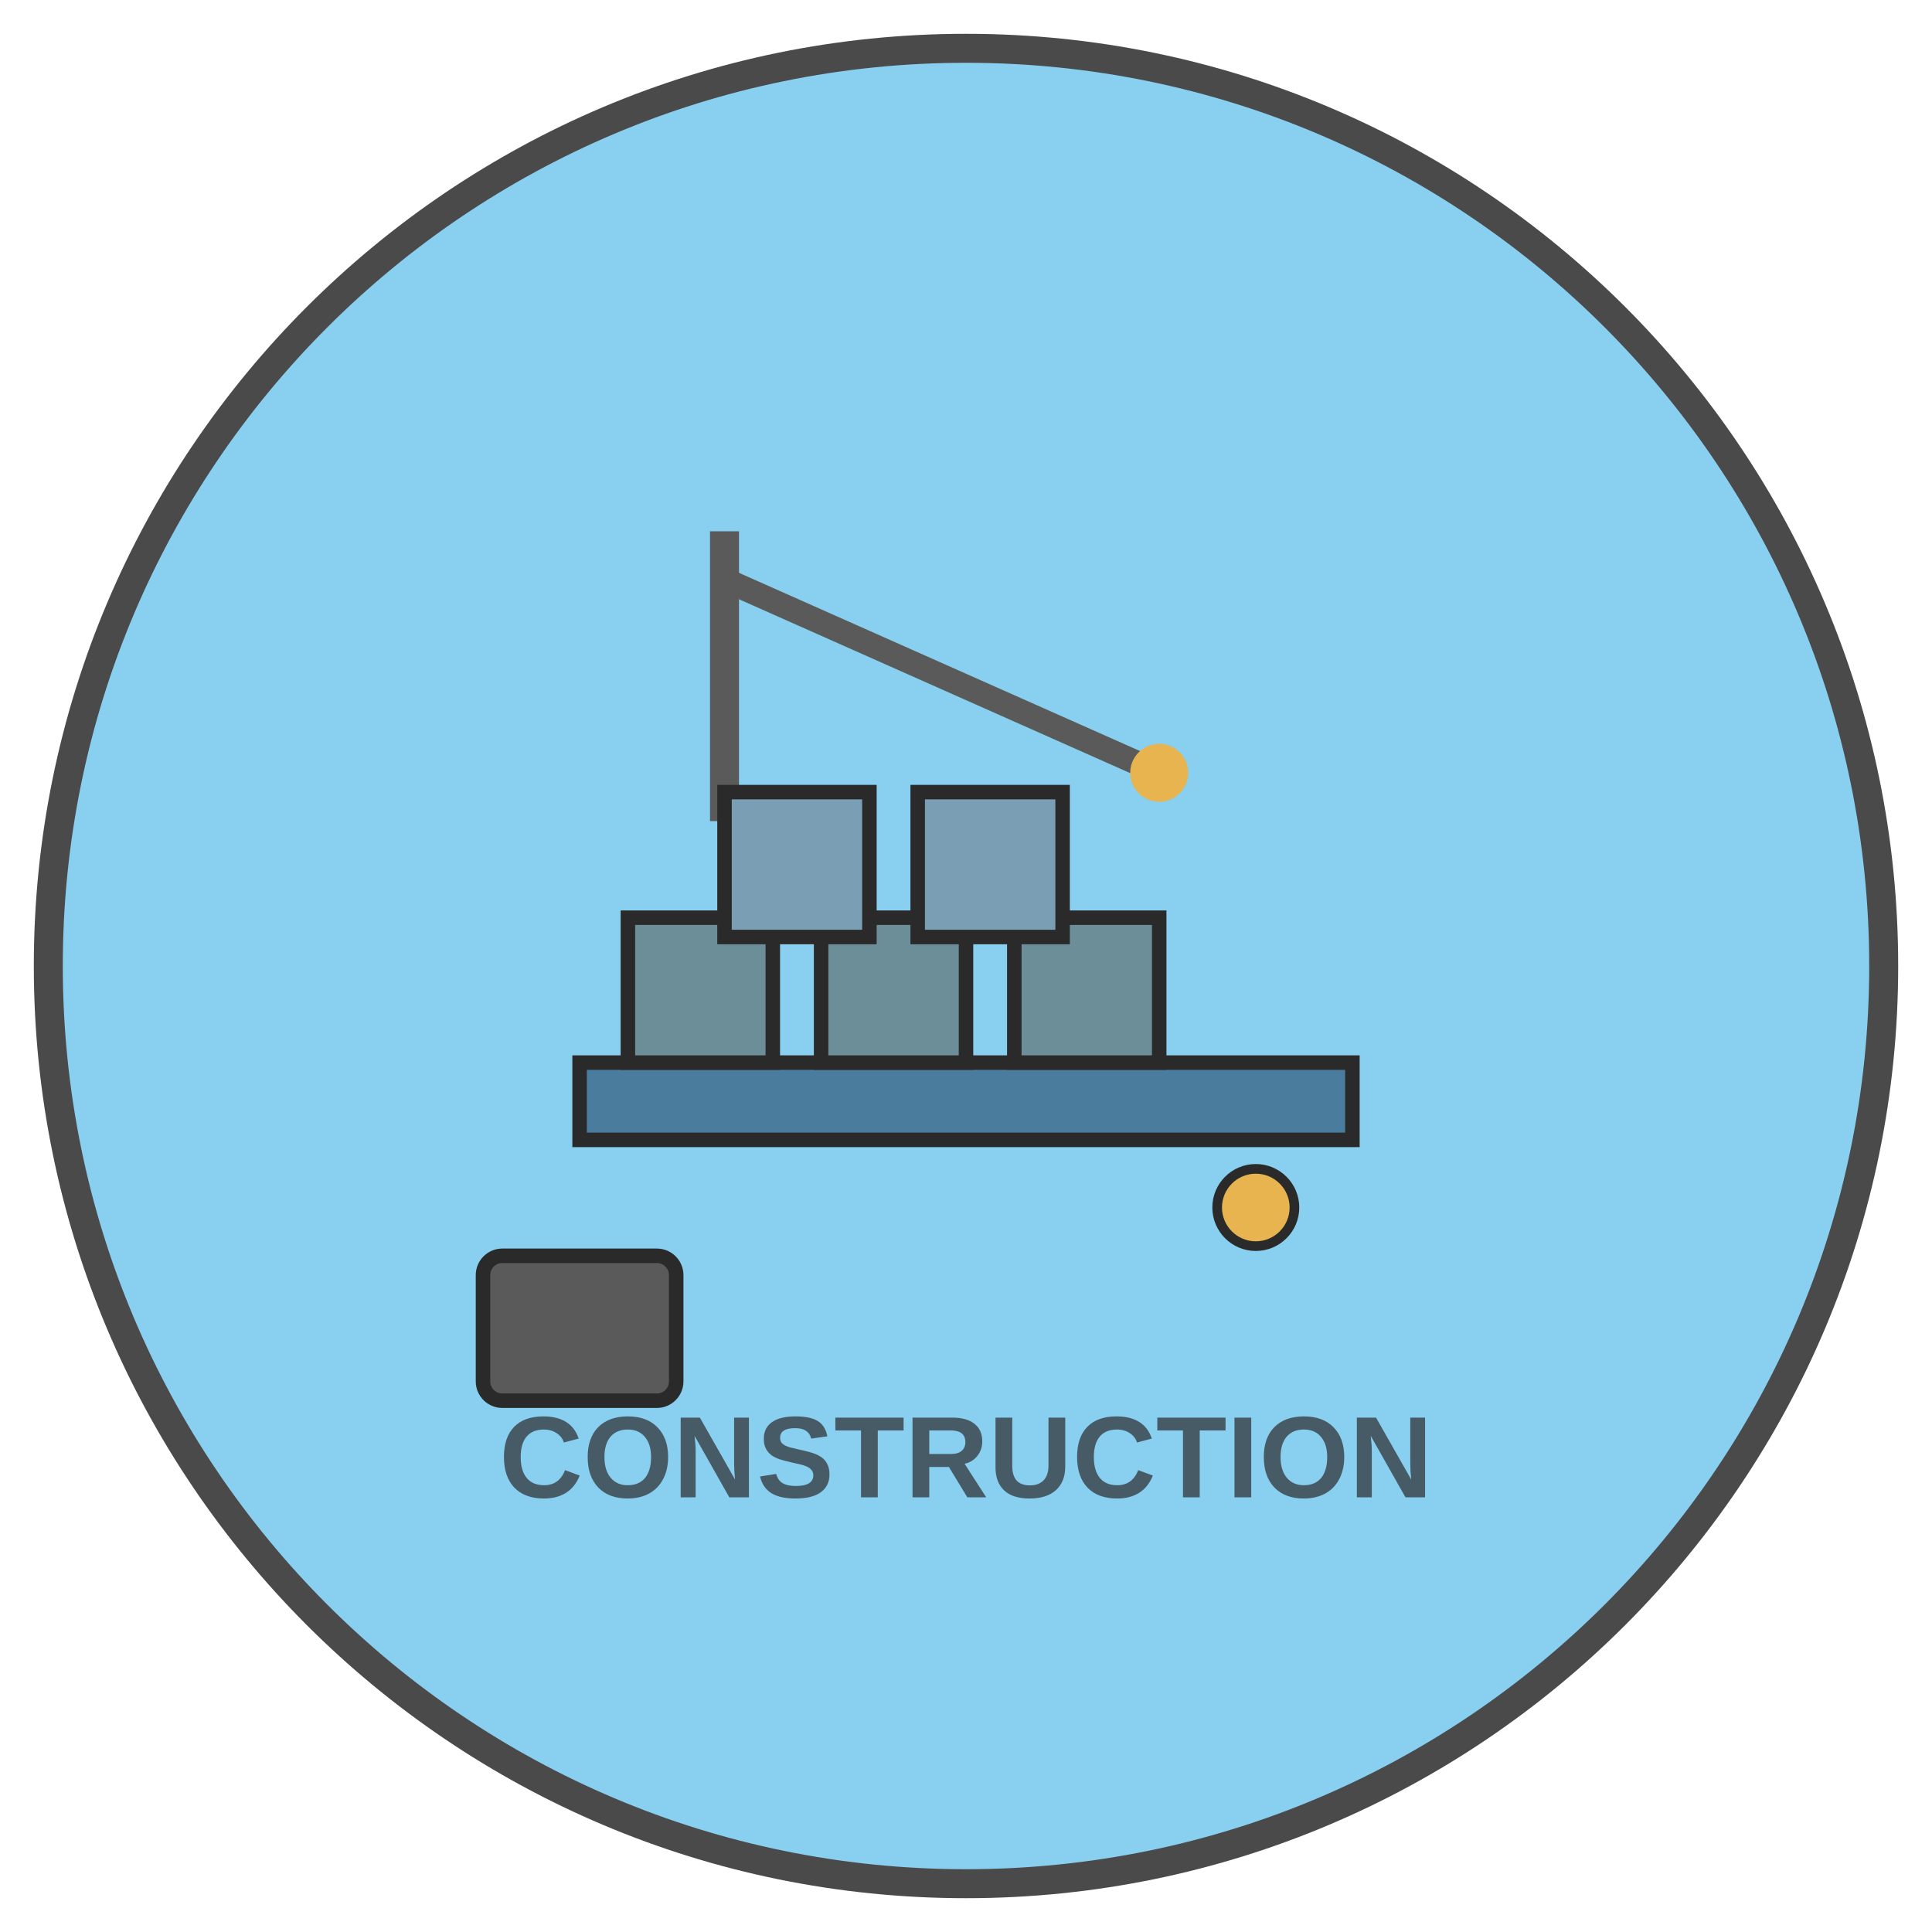
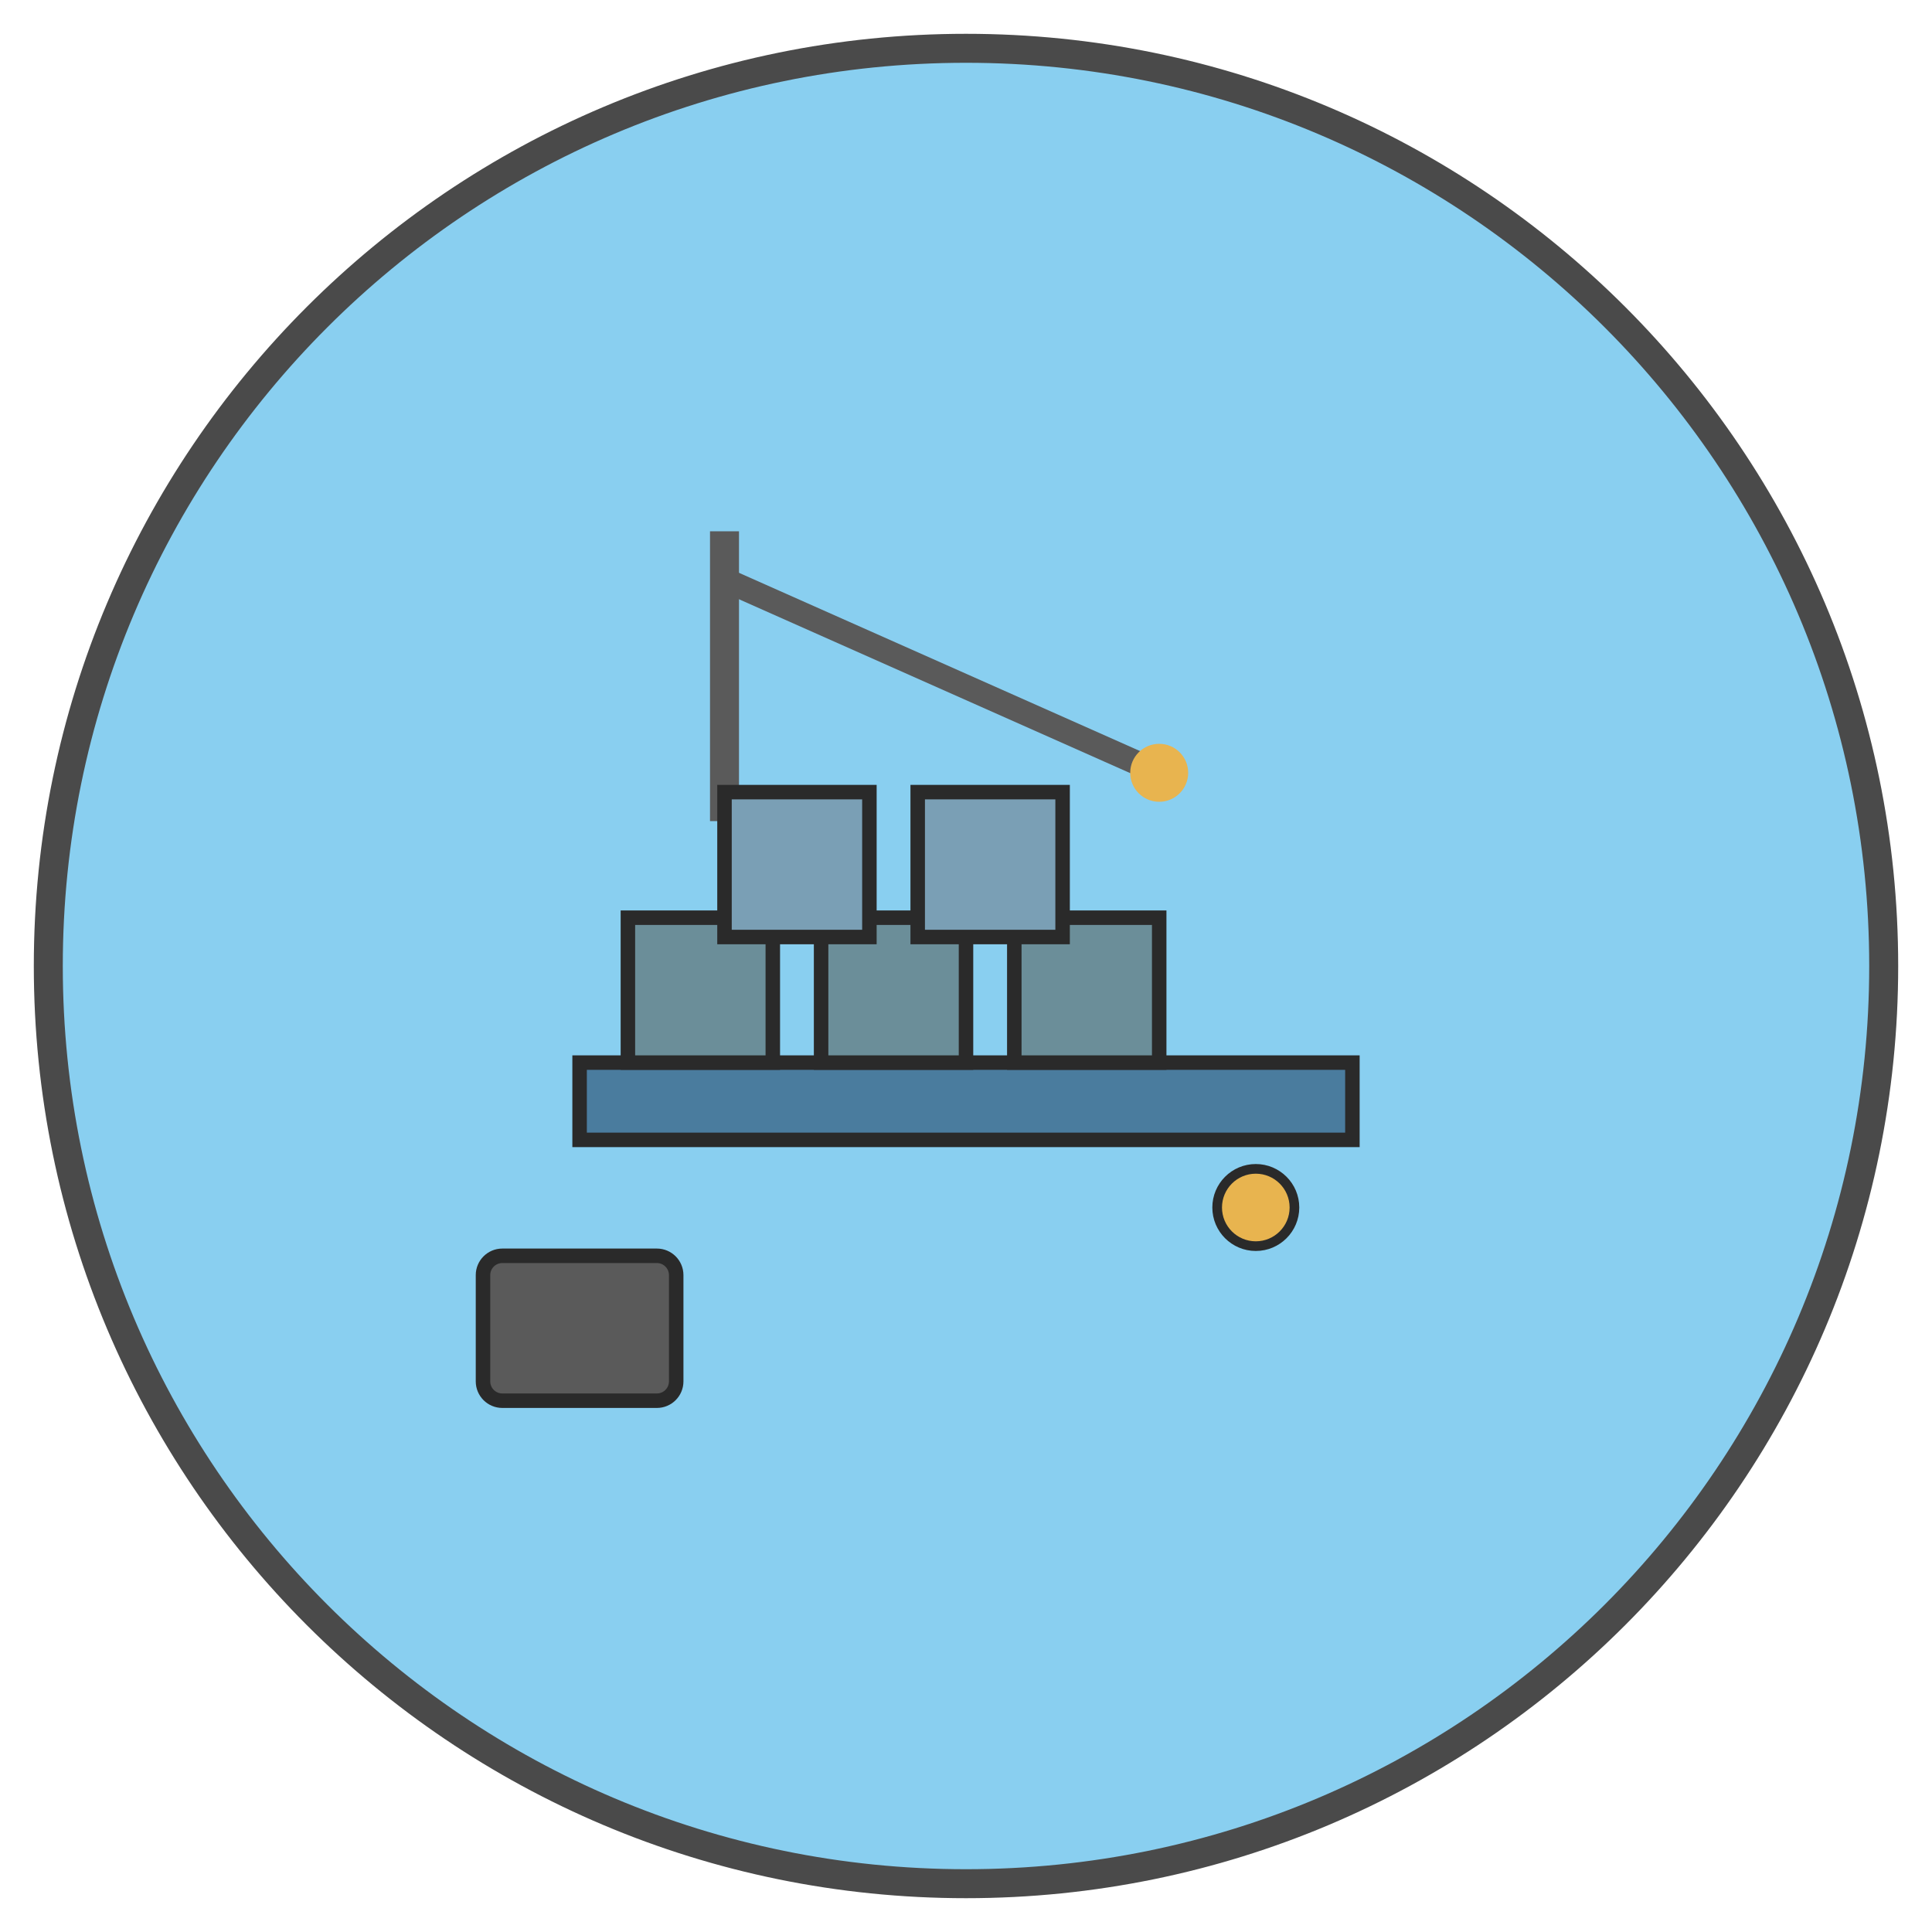
<svg xmlns="http://www.w3.org/2000/svg" viewBox="0 0 200 200">
  <circle cx="100" cy="100" r="95" fill="#89CFF0" stroke="#4A4A4A" stroke-width="3" />
  <line x1="75" y1="55" x2="75" y2="85" stroke="#5A5A5A" stroke-width="3" />
  <line x1="75" y1="60" x2="120" y2="80" stroke="#5A5A5A" stroke-width="2.5" />
  <circle cx="120" cy="80" r="3" fill="#E8B44F" />
  <rect x="60" y="110" width="80" height="8" fill="#4A7C9E" stroke="#2A2A2A" stroke-width="1.5" />
  <g stroke="#2A2A2A" stroke-width="1.5">
    <rect x="65" y="95" width="15" height="15" fill="#6B8E99" />
    <rect x="85" y="95" width="15" height="15" fill="#6B8E99" />
    <rect x="105" y="95" width="15" height="15" fill="#6B8E99" />
    <rect x="75" y="82" width="15" height="15" fill="#7A9FB5" />
    <rect x="95" y="82" width="15" height="15" fill="#7A9FB5" />
  </g>
  <g fill="#5A5A5A" stroke="#2A2A2A" stroke-width="1.5">
    <rect x="50" y="130" width="20" height="15" rx="2" />
  </g>
  <circle cx="130" cy="125" r="4" fill="#E8B44F" stroke="#2A2A2A" stroke-width="1" />
-   <text x="100" y="155" font-family="Arial, sans-serif" font-size="12" font-weight="bold" fill="#2A2A2A" text-anchor="middle" opacity="0.7">CONSTRUCTION</text>
</svg>
